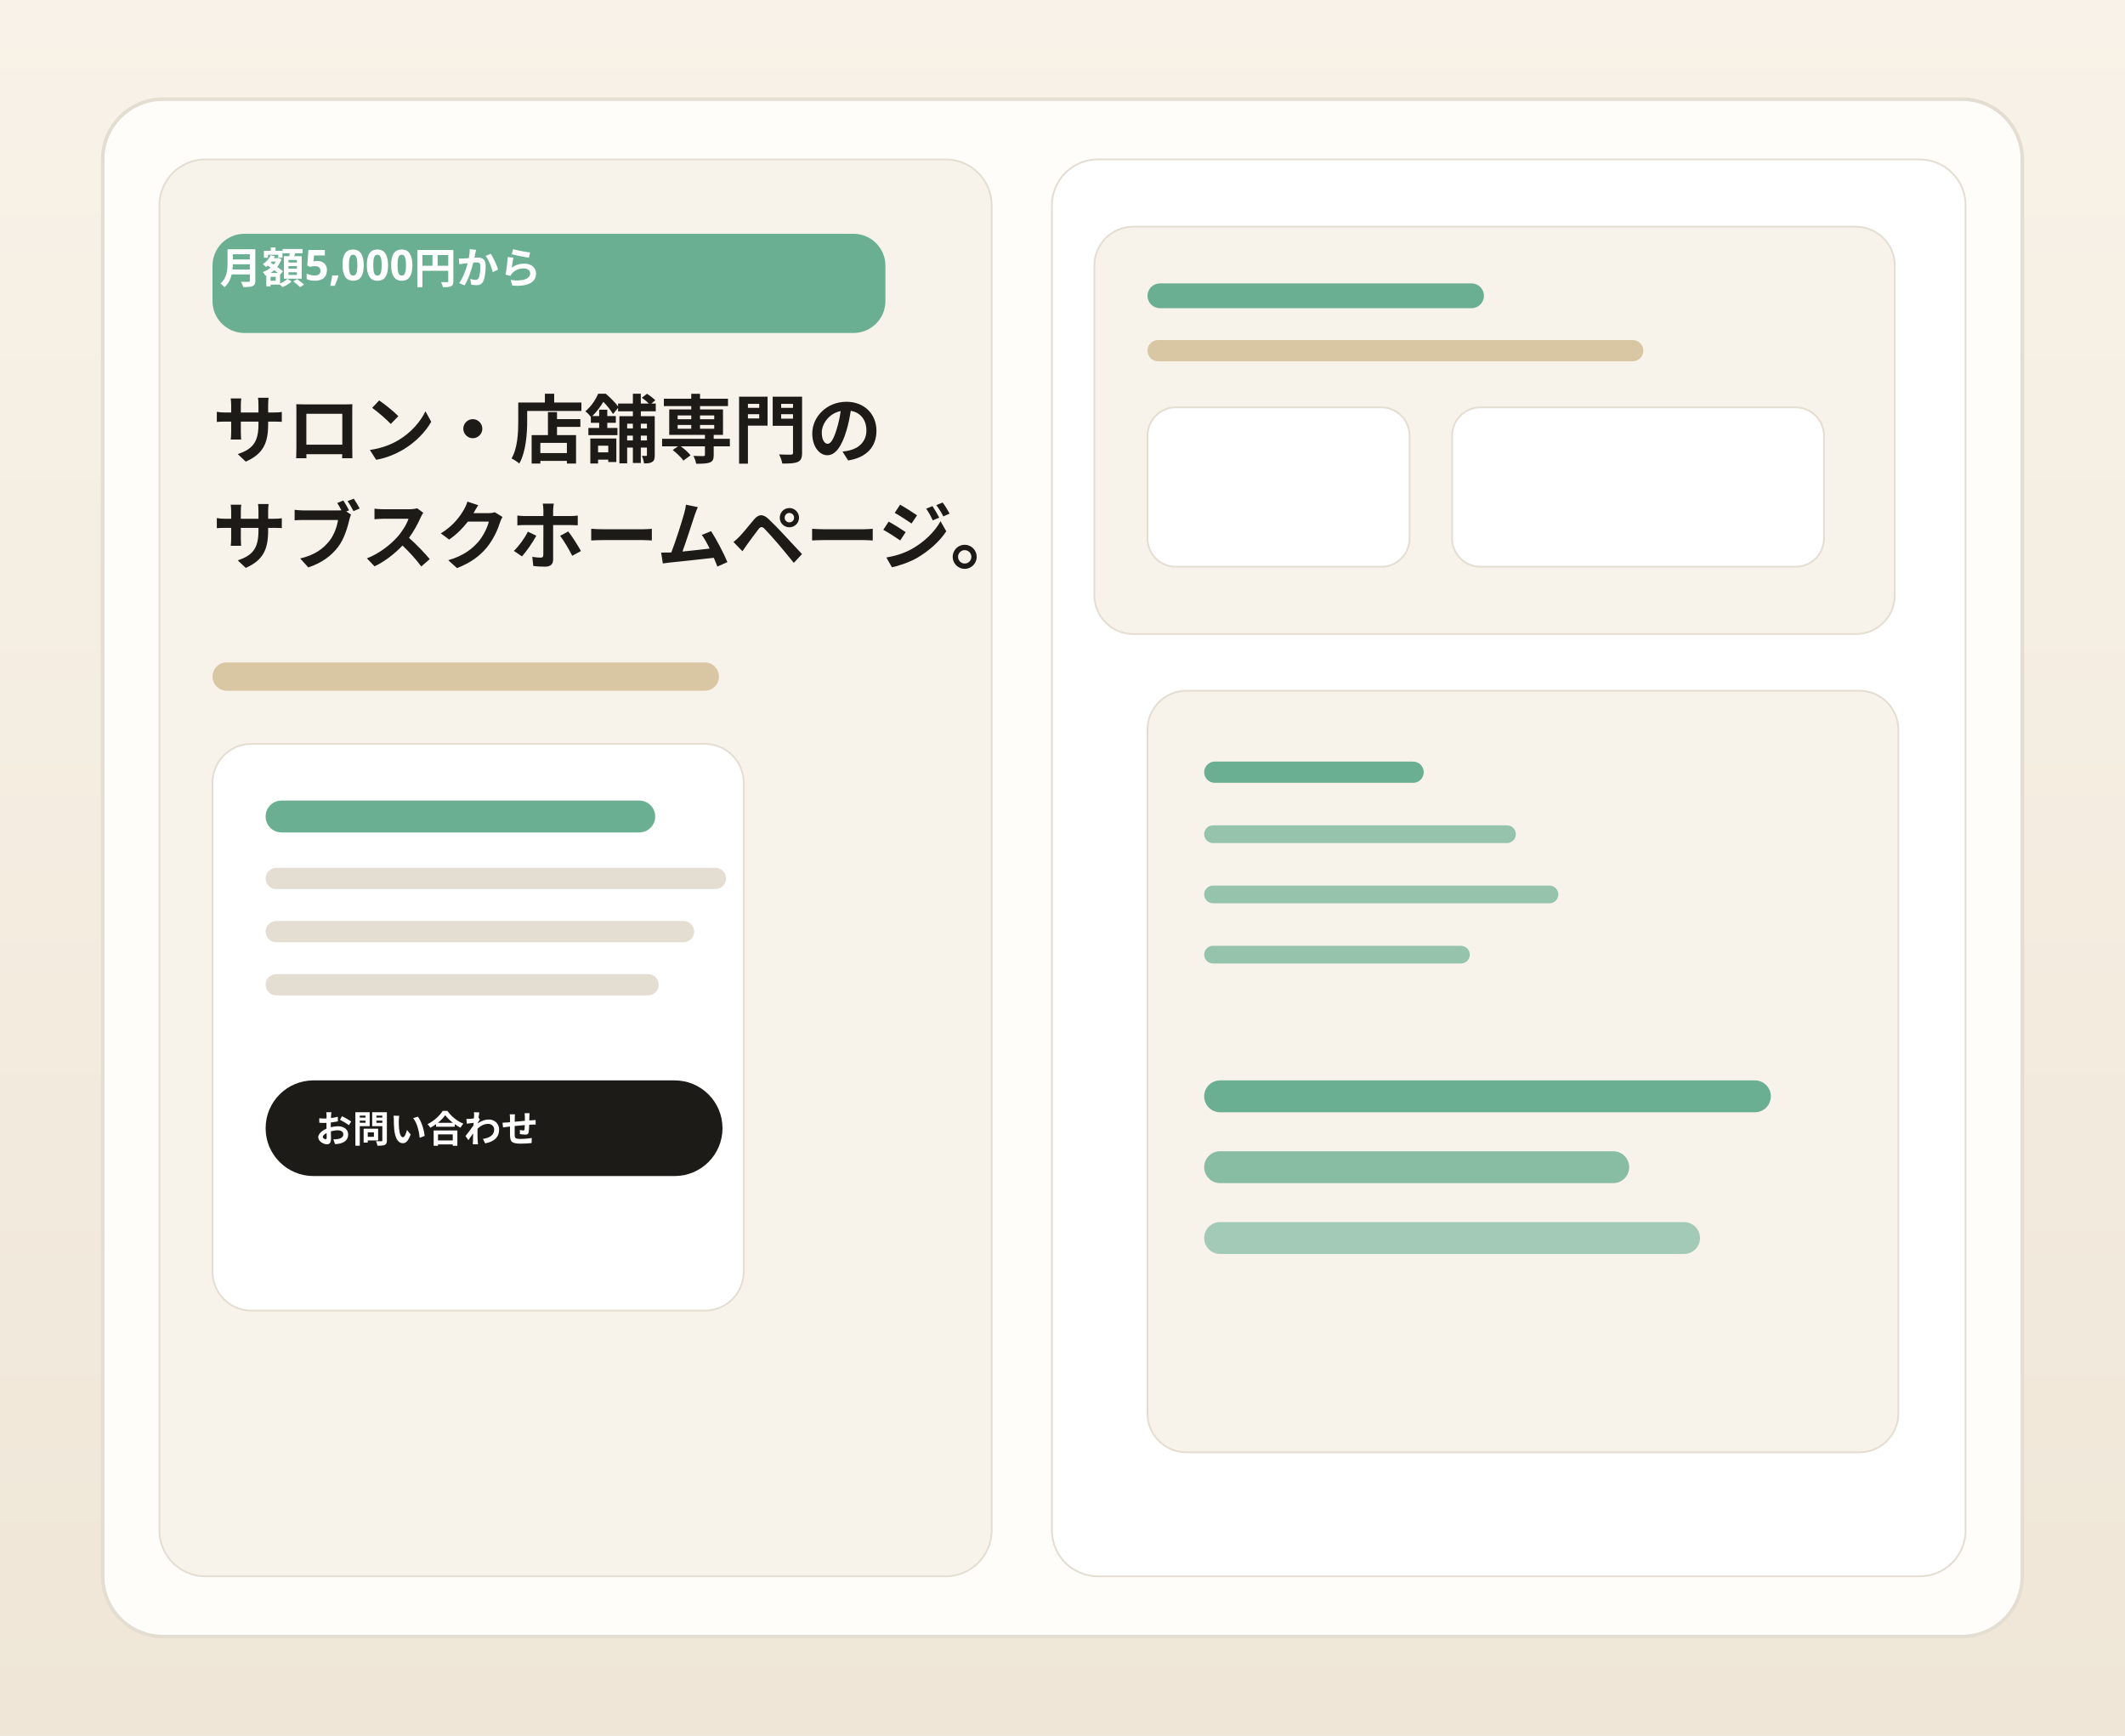
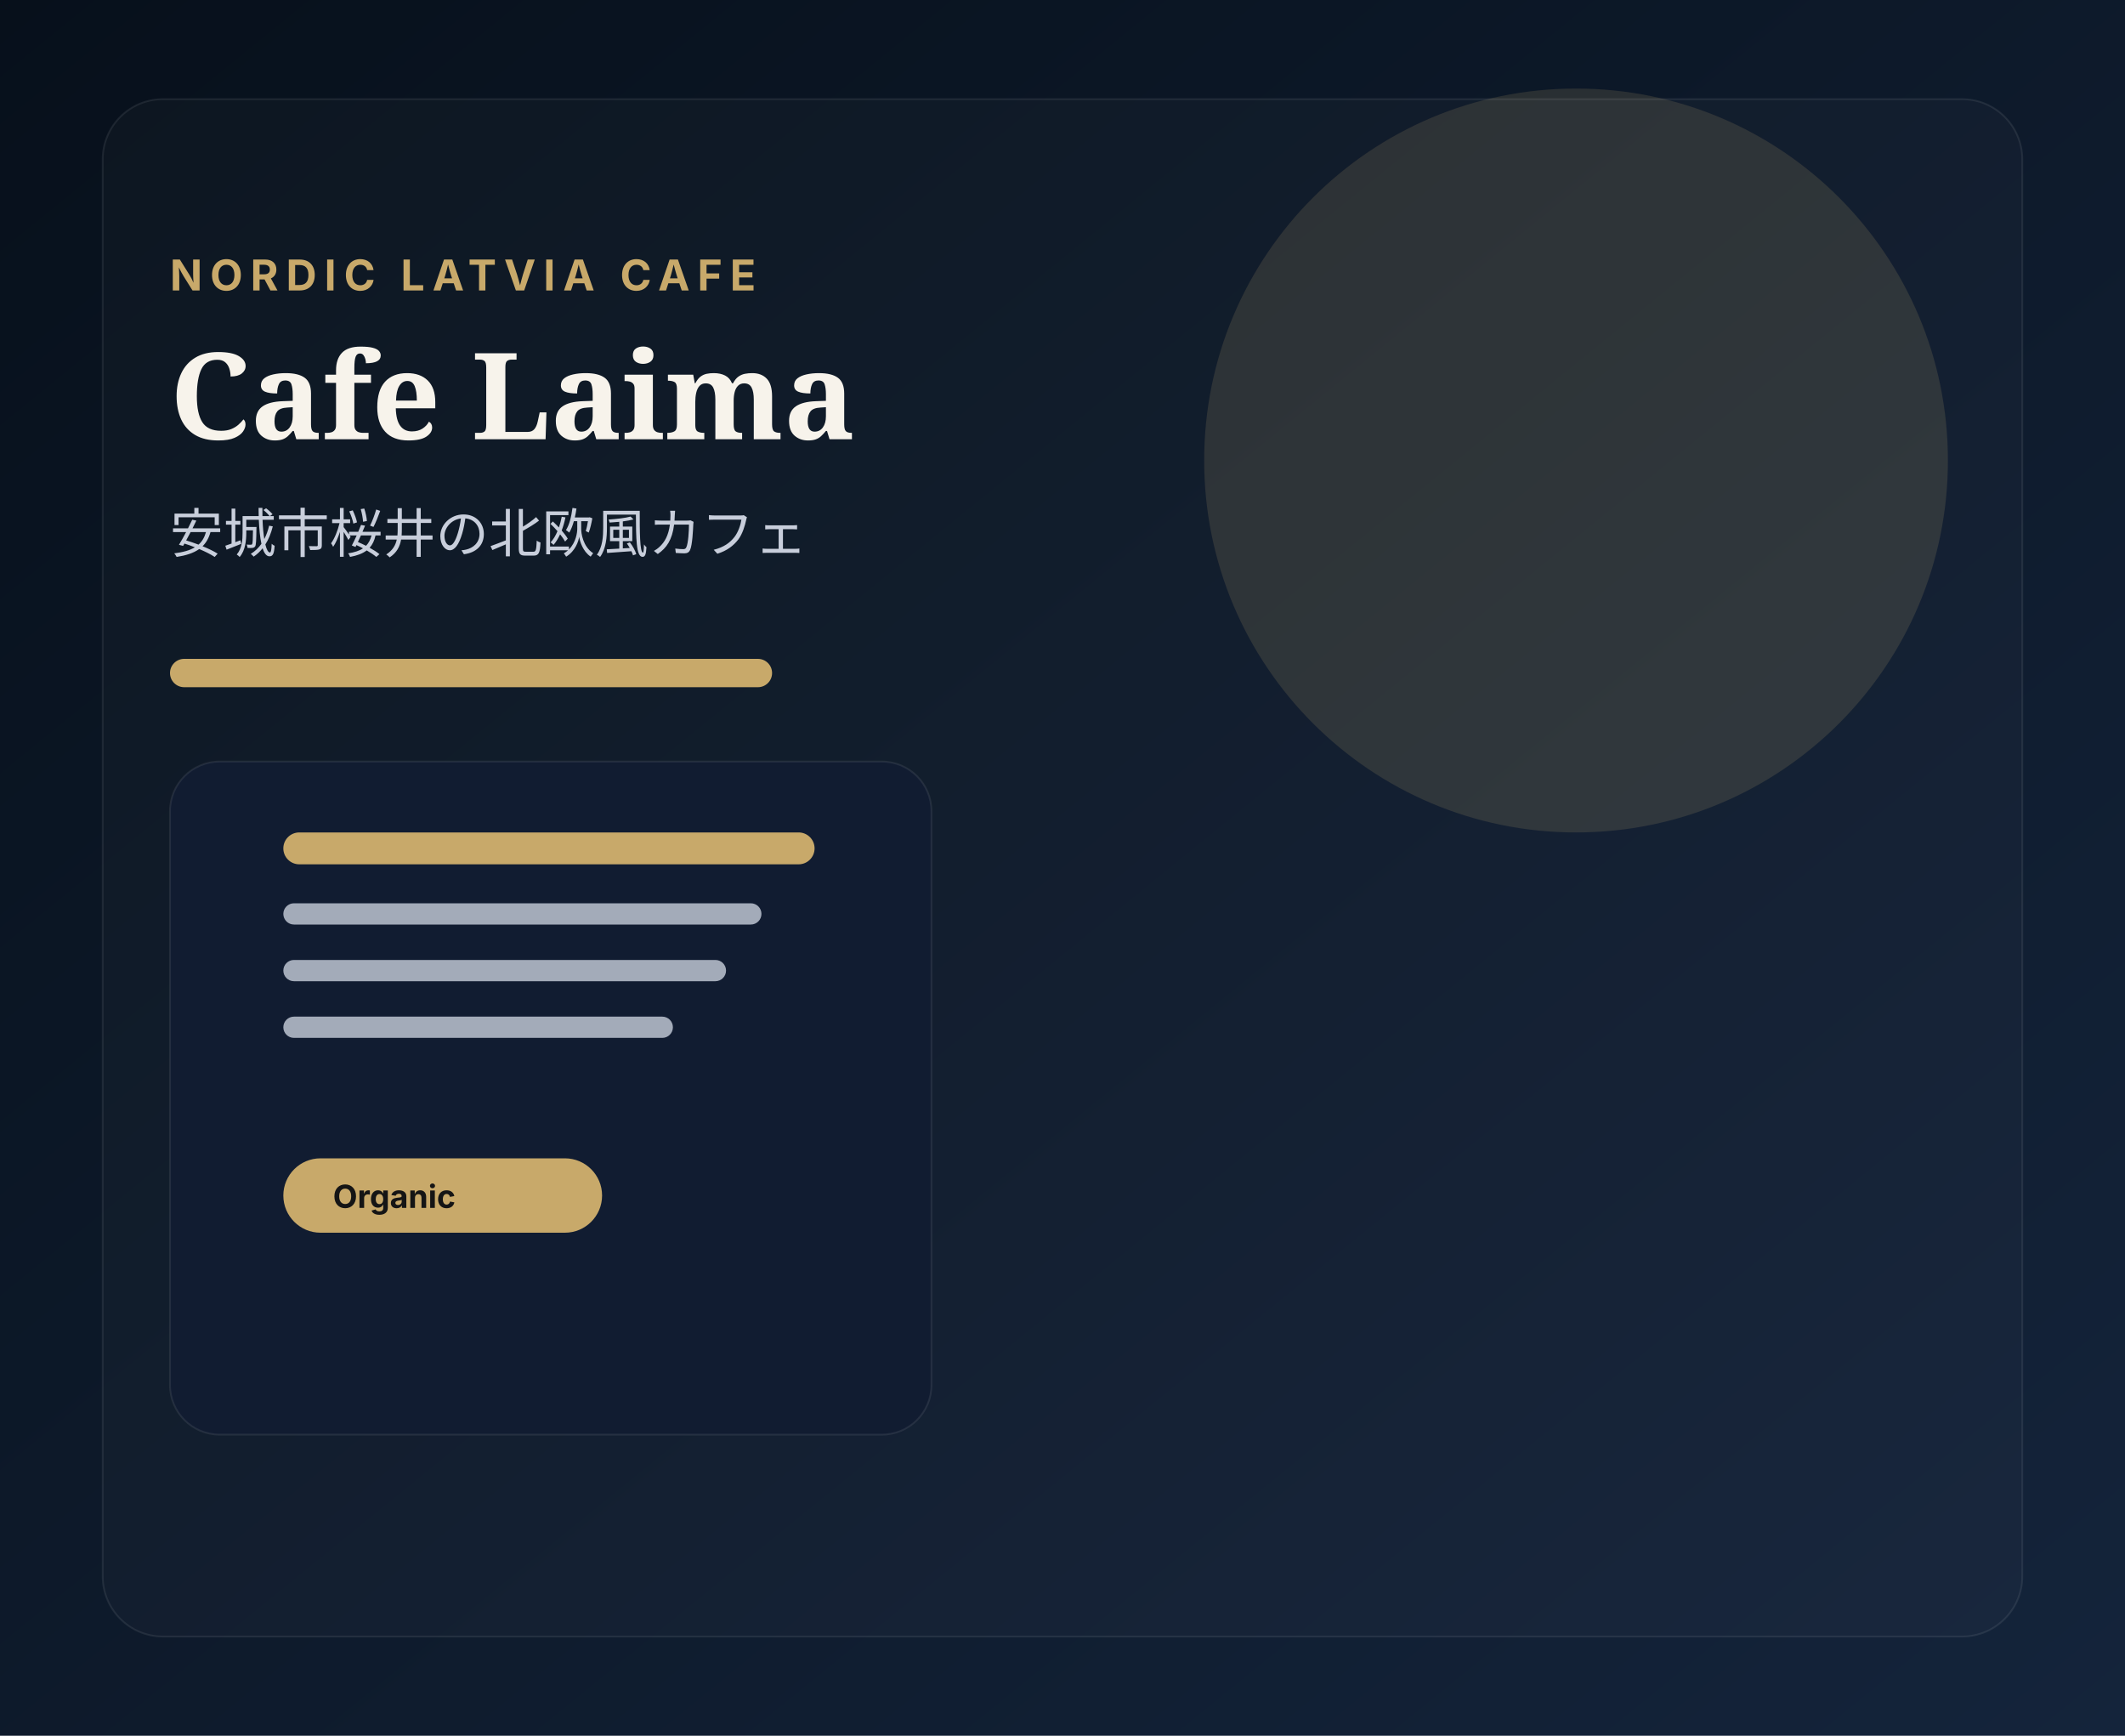
- <svg xmlns="http://www.w3.org/2000/svg" viewBox="0 0 1200 980" role="img" aria-label="Easy5のメインビジュアル">
+ <svg xmlns="http://www.w3.org/2000/svg" viewBox="0 0 1200 980" role="img" aria-label="Cafe Laima ヒーロー">
  <defs>
-     <linearGradient id="bg" x1="0" y1="0" x2="0" y2="1">
-       <stop offset="0%" stop-color="#f8f2e8" />
-       <stop offset="100%" stop-color="#efe6d7" />
+     <linearGradient id="bg" x1="0" y1="0" x2="1" y2="1">
+       <stop offset="0%" stop-color="#07101b" />
+       <stop offset="100%" stop-color="#14243b" />
    </linearGradient>
  </defs>
  <rect width="1200" height="980" fill="url(#bg)" />
-   <rect x="58" y="56" width="1084" height="868" rx="34" fill="#fffdfa" stroke="#e4ddd2" stroke-width="2" />
-   <rect x="90" y="90" width="470" height="800" rx="26" fill="#f8f3ea" stroke="#e4ddd2" />
-   <rect x="594" y="90" width="516" height="800" rx="26" fill="#fff" stroke="#e4ddd2" />
-   <rect x="120" y="132" width="380" height="56" rx="18" fill="#6baf92" />
-   <text x="124" y="160" font-family="system-ui, sans-serif" font-size="24" font-weight="900" fill="#fff">月額5,000円から</text>
-   <text x="120" y="258" font-family="system-ui, sans-serif" font-size="42" font-weight="900" fill="#1d1b18">サロン・店舗専門の</text>
-   <text x="120" y="318" font-family="system-ui, sans-serif" font-size="42" font-weight="900" fill="#1d1b18">サブスクホームページ。</text>
-   <rect x="120" y="374" width="286" height="16" rx="8" fill="#d9c7a4" />
-   <rect x="120" y="420" width="300" height="320" rx="22" fill="#fff" stroke="#e4ddd2" />
-   <rect x="150" y="452" width="220" height="18" rx="9" fill="#6baf92" />
-   <rect x="150" y="490" width="260" height="12" rx="6" fill="#e4ddd2" />
-   <rect x="150" y="520" width="242" height="12" rx="6" fill="#e4ddd2" />
-   <rect x="150" y="550" width="222" height="12" rx="6" fill="#e4ddd2" />
-   <rect x="150" y="610" width="258" height="54" rx="27" fill="#1d1b18" />
-   <text x="178" y="645" font-family="system-ui, sans-serif" font-size="21" font-weight="800" fill="#fff">お問い合わせ</text>
-   <rect x="618" y="128" width="452" height="230" rx="22" fill="#f8f3ea" stroke="#e4ddd2" />
-   <rect x="648" y="160" width="190" height="14" rx="7" fill="#6baf92" />
-   <rect x="648" y="192" width="280" height="12" rx="6" fill="#d9c7a4" />
-   <rect x="648" y="230" width="148" height="90" rx="16" fill="#fff" stroke="#e4ddd2" />
-   <rect x="820" y="230" width="210" height="90" rx="16" fill="#fff" stroke="#e4ddd2" />
-   <rect x="648" y="390" width="424" height="430" rx="22" fill="#f8f3ea" stroke="#e4ddd2" />
-   <g fill="#6baf92">
-     <rect x="680" y="430" width="124" height="12" rx="6" />
-     <rect x="680" y="466" width="176" height="10" rx="5" opacity=".7" />
-     <rect x="680" y="500" width="200" height="10" rx="5" opacity=".7" />
-     <rect x="680" y="534" width="150" height="10" rx="5" opacity=".7" />
-     <rect x="680" y="610" width="320" height="18" rx="9" />
-     <rect x="680" y="650" width="240" height="18" rx="9" opacity=".8" />
-     <rect x="680" y="690" width="280" height="18" rx="9" opacity=".6" />
-   </g>
+   <circle cx="890" cy="260" r="210" fill="#c8a96a" opacity="0.16" />
+   <rect x="58" y="56" width="1084" height="868" rx="34" fill="rgba(255,255,255,0.02)" stroke="rgba(255,255,255,0.08)" />
+   <text x="96" y="164" font-family="Inter, sans-serif" font-size="24" font-weight="700" letter-spacing="0.18em" fill="#C8A96A">NORDIC LATVIA CAFE</text>
+   <text x="96" y="248" font-family="Cormorant Garamond, serif" font-size="68" font-weight="700" fill="#F7F3EB">Cafe Laima</text>
+   <text x="96" y="312" font-family="Noto Sans JP, sans-serif" font-size="30" font-weight="500" fill="#C8CEDB">安城市桜井の北欧風カフェ</text>
+   <rect x="96" y="372" width="340" height="16" rx="8" fill="#C8A96A" />
+   <rect x="96" y="430" width="430" height="380" rx="28" fill="#111C31" stroke="rgba(255,255,255,0.08)" />
+   <rect x="160" y="470" width="300" height="18" rx="9" fill="#C8A96A" />
+   <rect x="160" y="510" width="270" height="12" rx="6" fill="#C8CEDB" opacity="0.8" />
+   <rect x="160" y="542" width="250" height="12" rx="6" fill="#C8CEDB" opacity="0.8" />
+   <rect x="160" y="574" width="220" height="12" rx="6" fill="#C8CEDB" opacity="0.8" />
+   <rect x="160" y="654" width="180" height="42" rx="21" fill="#C8A96A" />
+   <text x="188" y="682" font-family="Inter, sans-serif" font-size="18" font-weight="700" fill="#151515">Organic</text>
</svg>
